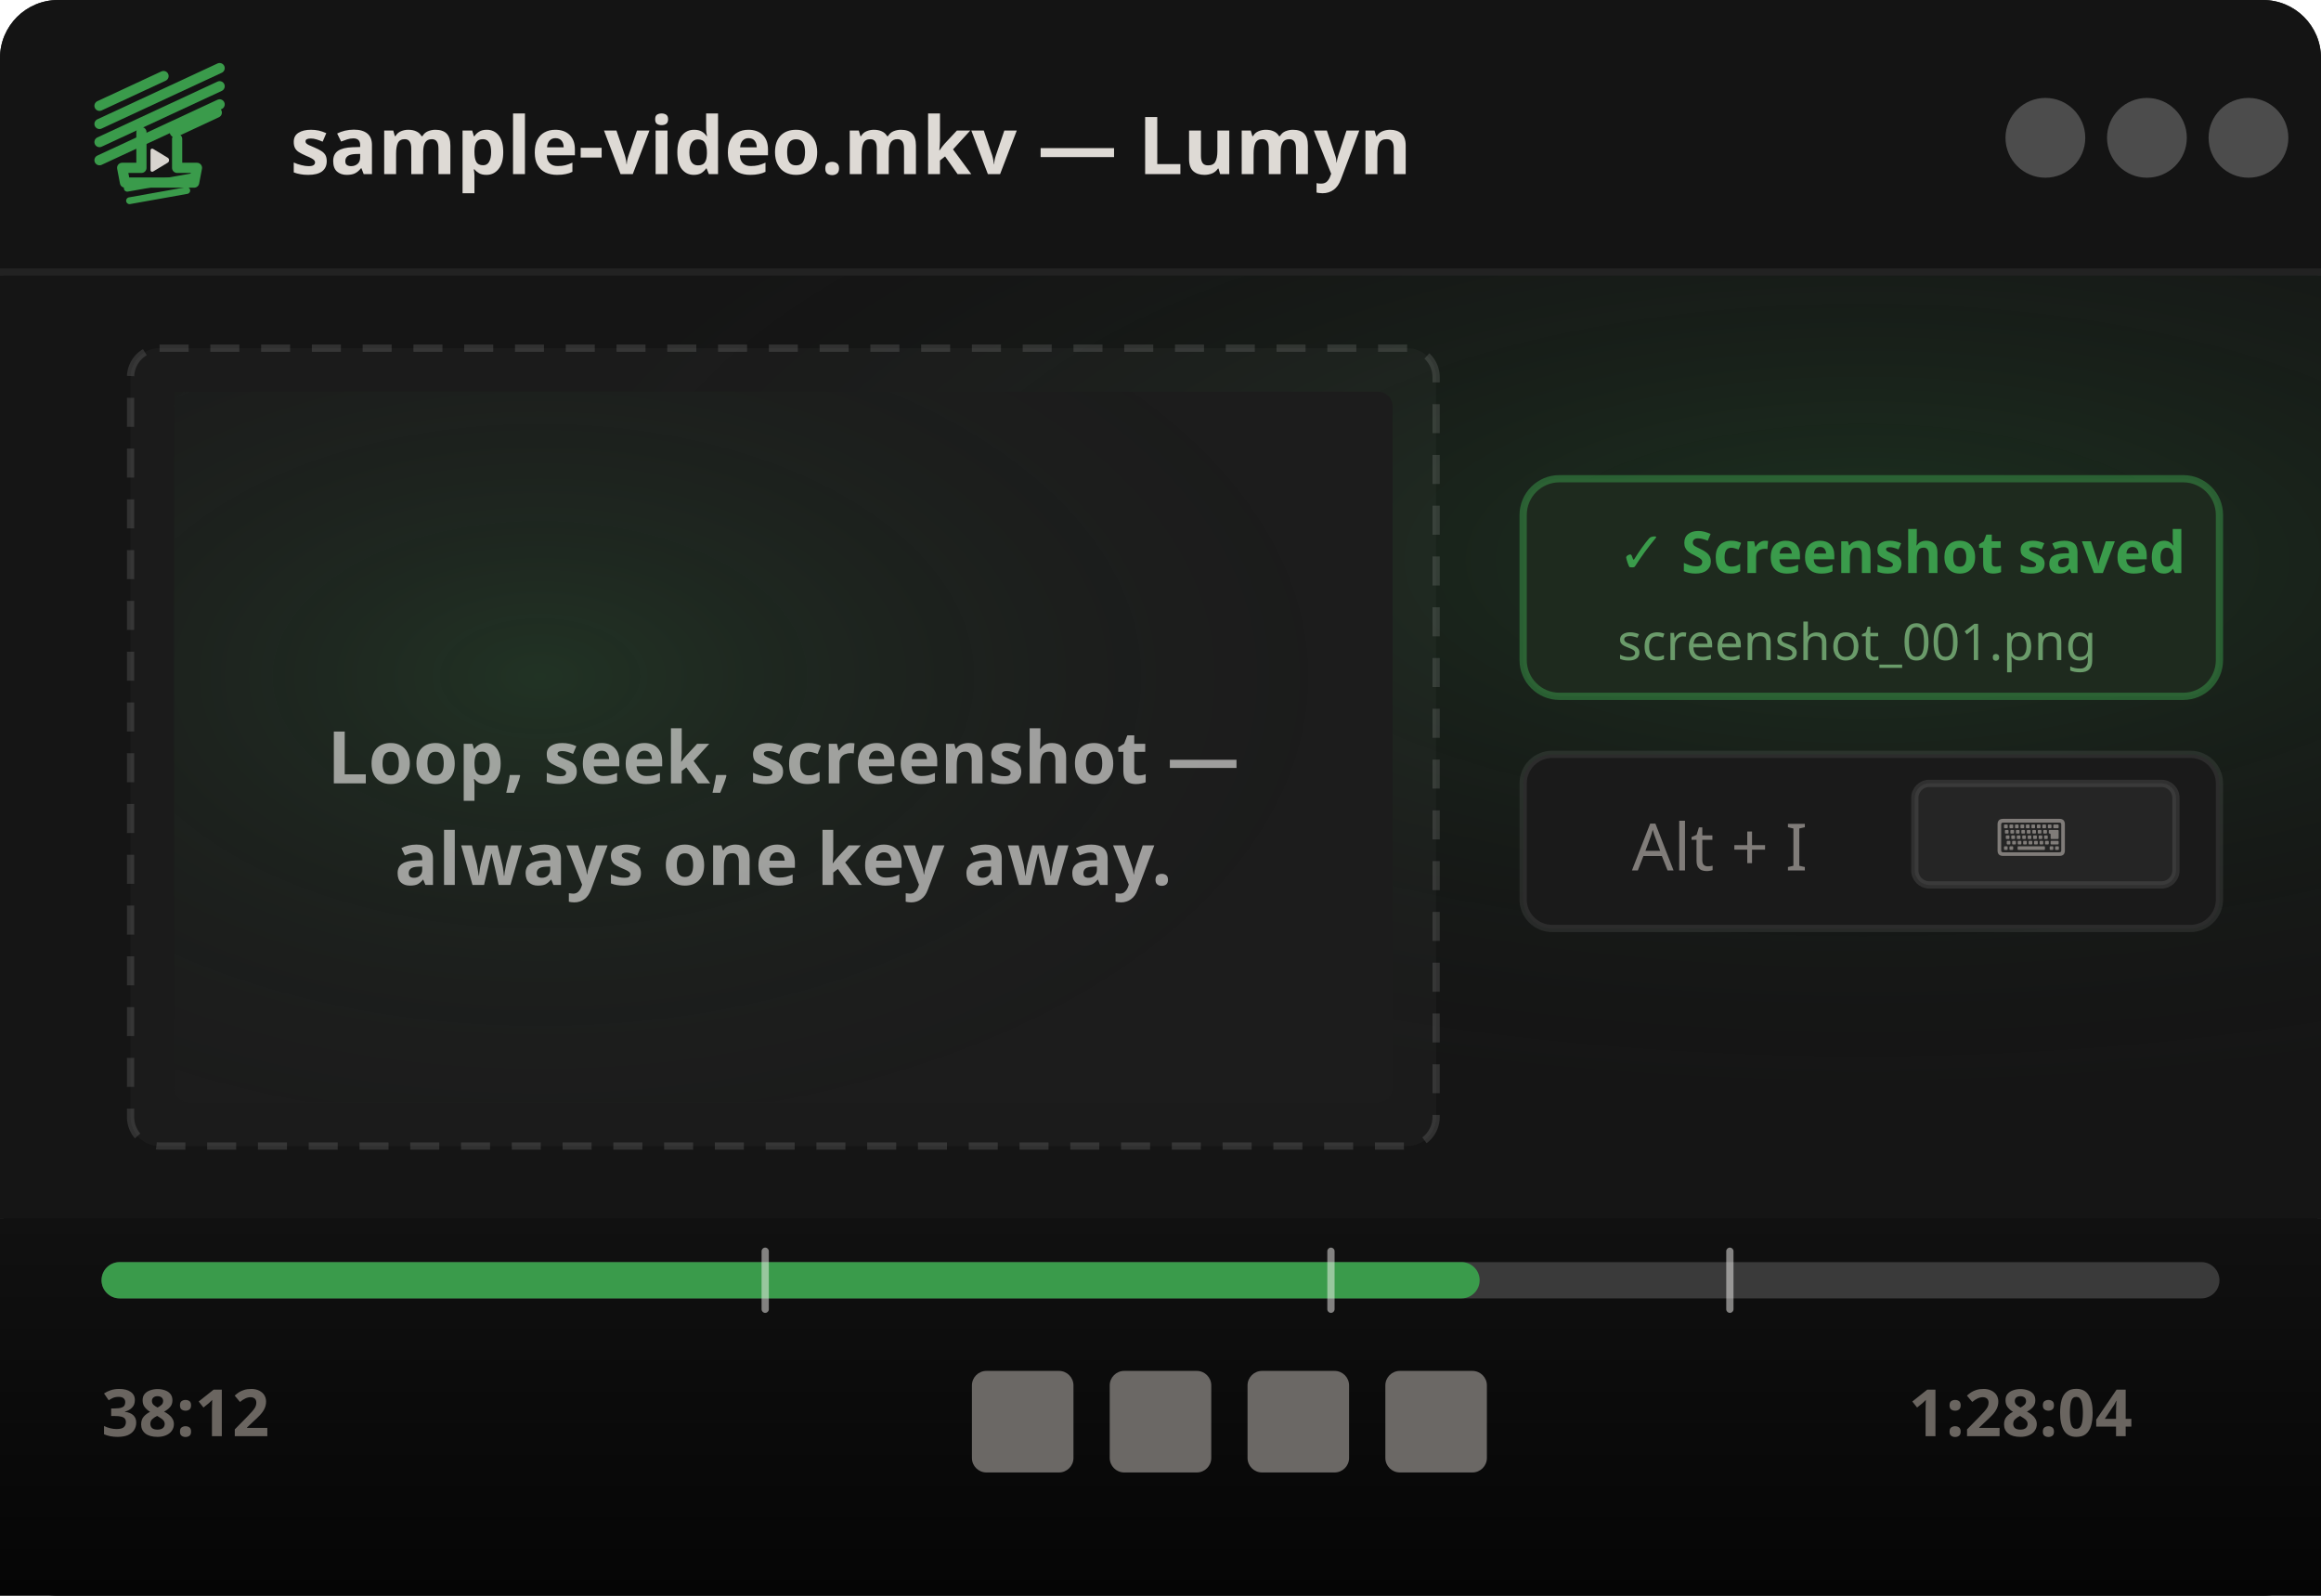
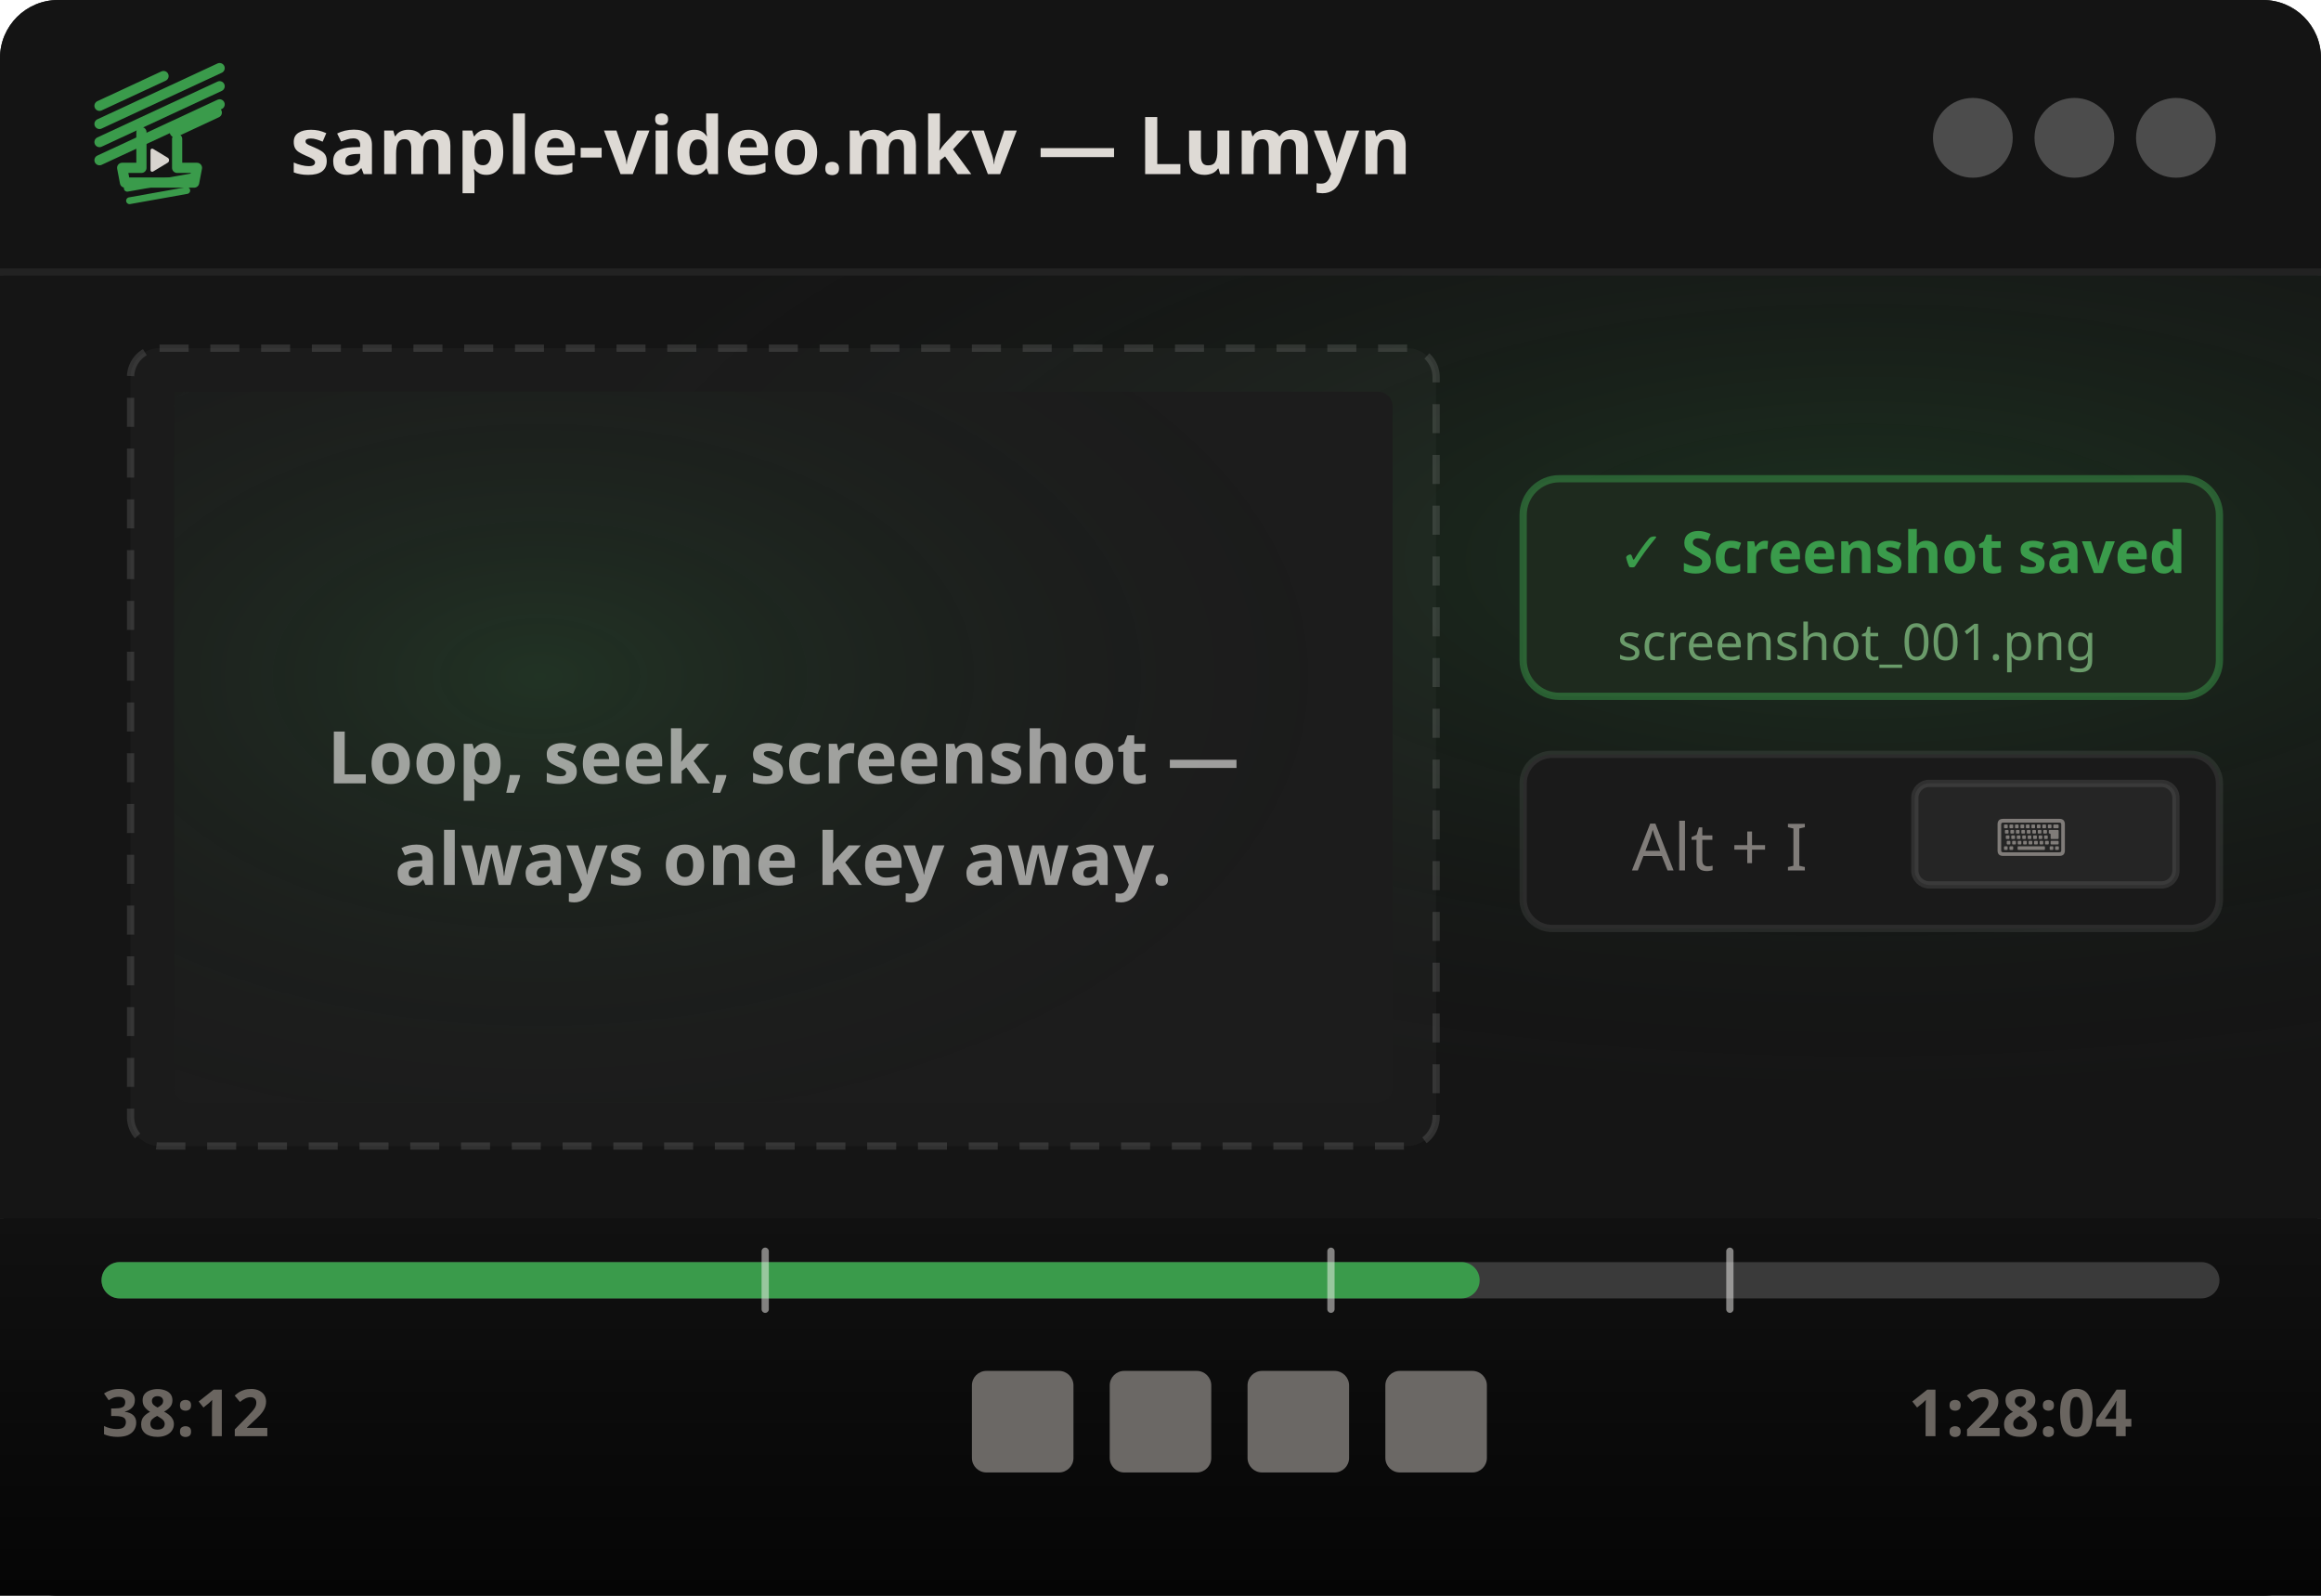
<svg xmlns="http://www.w3.org/2000/svg" viewBox="0 0 320 220" width="320" height="220">
  <rect width="320" height="220" rx="8" fill="#101010" stroke="rgba(255,255,255,0.09)" stroke-width="1" />
  <rect width="320" height="38" rx="8" fill="#141414" />
  <rect y="30" width="320" height="8" fill="#141414" />
  <rect y="37" width="320" height="1" fill="rgba(255,255,255,0.06)" />
  <g transform="translate(12,9) scale(0.078125)" fill="none">
    <path d="M22 71.5L135 19" stroke="#3A9B4B" stroke-width="18" stroke-linecap="round" />
    <path d="M22 103.5L234 5" stroke="#3A9B4B" stroke-width="18" stroke-linecap="round" />
    <path d="M22 135.5L234 37" stroke="#3A9B4B" stroke-width="18" stroke-linecap="round" />
    <path d="M22 167.5L234 69" stroke="#3A9B4B" stroke-width="18" stroke-linecap="round" />
    <path d="M155 118L229 83.5" stroke="#3A9B4B" stroke-width="18" stroke-linecap="round" />
    <path d="M96 118V181H62L67 207H189L194 181H159V130" stroke="#3A9B4B" stroke-width="18" stroke-linecap="round" stroke-linejoin="round" />
    <path d="M71 217L184 197" stroke="#3A9B4B" stroke-width="12" stroke-linecap="round" />
    <path d="M75 239L176 221" stroke="#3A9B4B" stroke-width="12" stroke-linecap="round" />
    <path d="M112 150C112 147.7 114.5 146.3 116.5 147.5L142.5 163.2C145.5 165 145.5 170 142.5 171.8L116.5 187.5C114.5 188.7 112 187.3 112 185V150Z" fill="#D8D4CF" />
  </g>
  <text x="40" y="24" font-family="system-ui,sans-serif" font-size="11" font-weight="700" fill="#DEDAD5">sample-video.mkv — Lumyn</text>
-   <circle cx="282" cy="19" r="5.5" fill="#4c4c4c" />
-   <circle cx="296" cy="19" r="5.5" fill="#4c4c4c" />
-   <circle cx="310" cy="19" r="5.5" fill="#4c4c4c" />
+   <circle cx="272" cy="19" r="5.5" fill="#4c4c4c" />
+   <circle cx="286" cy="19" r="5.5" fill="#4c4c4c" />
+   <circle cx="300" cy="19" r="5.5" fill="#4c4c4c" />
  <rect x="0" y="38" width="320" height="130" fill="#151515" />
  <radialGradient id="glow-sc" cx="80%" cy="30%" r="60%">
    <stop offset="0%" stop-color="#3a9b4b" stop-opacity="0.22" />
    <stop offset="100%" stop-color="#151515" stop-opacity="0" />
  </radialGradient>
  <rect x="0" y="38" width="320" height="130" fill="url(#glow-sc)" />
  <rect x="18" y="48" width="180" height="110" rx="4" fill="rgba(255,255,255,0.03)" stroke="rgba(255,255,255,0.12)" stroke-width="1" stroke-dasharray="4 3" />
  <rect x="24" y="54" width="168" height="98" rx="2" fill="#1C1C1C" />
  <rect x="24" y="54" width="168" height="98" fill="url(#glow-sc-inner)" />
  <radialGradient id="glow-sc-inner" cx="30%" cy="40%" r="70%">
    <stop offset="0%" stop-color="#3a9b4b" stop-opacity="0.18" />
    <stop offset="100%" stop-color="#0a0a0a" stop-opacity="0" />
  </radialGradient>
  <text x="108" y="108" text-anchor="middle" font-family="system-ui,sans-serif" font-size="10" font-weight="800" fill="#F7F5F3" opacity="0.6">Loop, seek, screenshot —</text>
  <text x="108" y="122" text-anchor="middle" font-family="system-ui,sans-serif" font-size="10" font-weight="800" fill="#F7F5F3" opacity="0.6">always one key away.</text>
  <rect x="210" y="66" width="96" height="30" rx="5" fill="#1E2A1E" stroke="rgba(58,155,75,0.5)" stroke-width="1" />
  <text x="223" y="79" font-family="system-ui,sans-serif" font-size="8" font-weight="700" fill="#3a9b4b">✓ Screenshot saved</text>
  <text x="223" y="91" font-family="system-ui,sans-serif" font-size="7" fill="#6A9B6A">screenshot_001.png</text>
  <rect x="210" y="104" width="96" height="24" rx="4" fill="#1A1A1A" stroke="rgba(255,255,255,0.08)" stroke-width="1" />
  <text x="225" y="120" font-family="system-ui,sans-serif" font-size="9" fill="#807C79">Alt + I</text>
  <rect x="264" y="108" width="36" height="14" rx="2" fill="#252525" stroke="rgba(255,255,255,0.1)" stroke-width="1" />
  <text x="275" y="118" font-family="system-ui,sans-serif" font-size="7" fill="#807C79">⌨</text>
  <rect x="0" y="168" width="320" height="52" fill="url(#ctrl-grad-sc)" />
  <linearGradient id="ctrl-grad-sc" x1="0" y1="0" x2="0" y2="1">
    <stop offset="0%" stop-color="#111111" />
    <stop offset="100%" stop-color="#050505" />
  </linearGradient>
  <rect x="14" y="174" width="292" height="5" rx="2.5" fill="#3a3a3a" />
  <rect x="14" y="174" width="190" height="5" rx="2.5" fill="#3a9b4b" />
  <rect x="105" y="172" width="1" height="9" rx="0.5" fill="rgba(247,245,243,0.5)" />
  <rect x="183" y="172" width="1" height="9" rx="0.5" fill="rgba(247,245,243,0.5)" />
  <rect x="238" y="172" width="1" height="9" rx="0.5" fill="rgba(247,245,243,0.5)" />
  <text x="14" y="198" font-family="system-ui,sans-serif" font-size="9" font-weight="700" fill="#6A6560">38:12</text>
  <rect x="134" y="189" width="14" height="14" rx="2" fill="#807C79" opacity="0.82" />
  <rect x="153" y="189" width="14" height="14" rx="2" fill="#807C79" opacity="0.82" />
  <rect x="172" y="189" width="14" height="14" rx="2" fill="#807C79" opacity="0.82" />
  <rect x="191" y="189" width="14" height="14" rx="2" fill="#807C79" opacity="0.82" />
  <text x="294" y="198" font-family="system-ui,sans-serif" font-size="9" font-weight="700" fill="#6A6560" text-anchor="end">1:28:04</text>
</svg>
